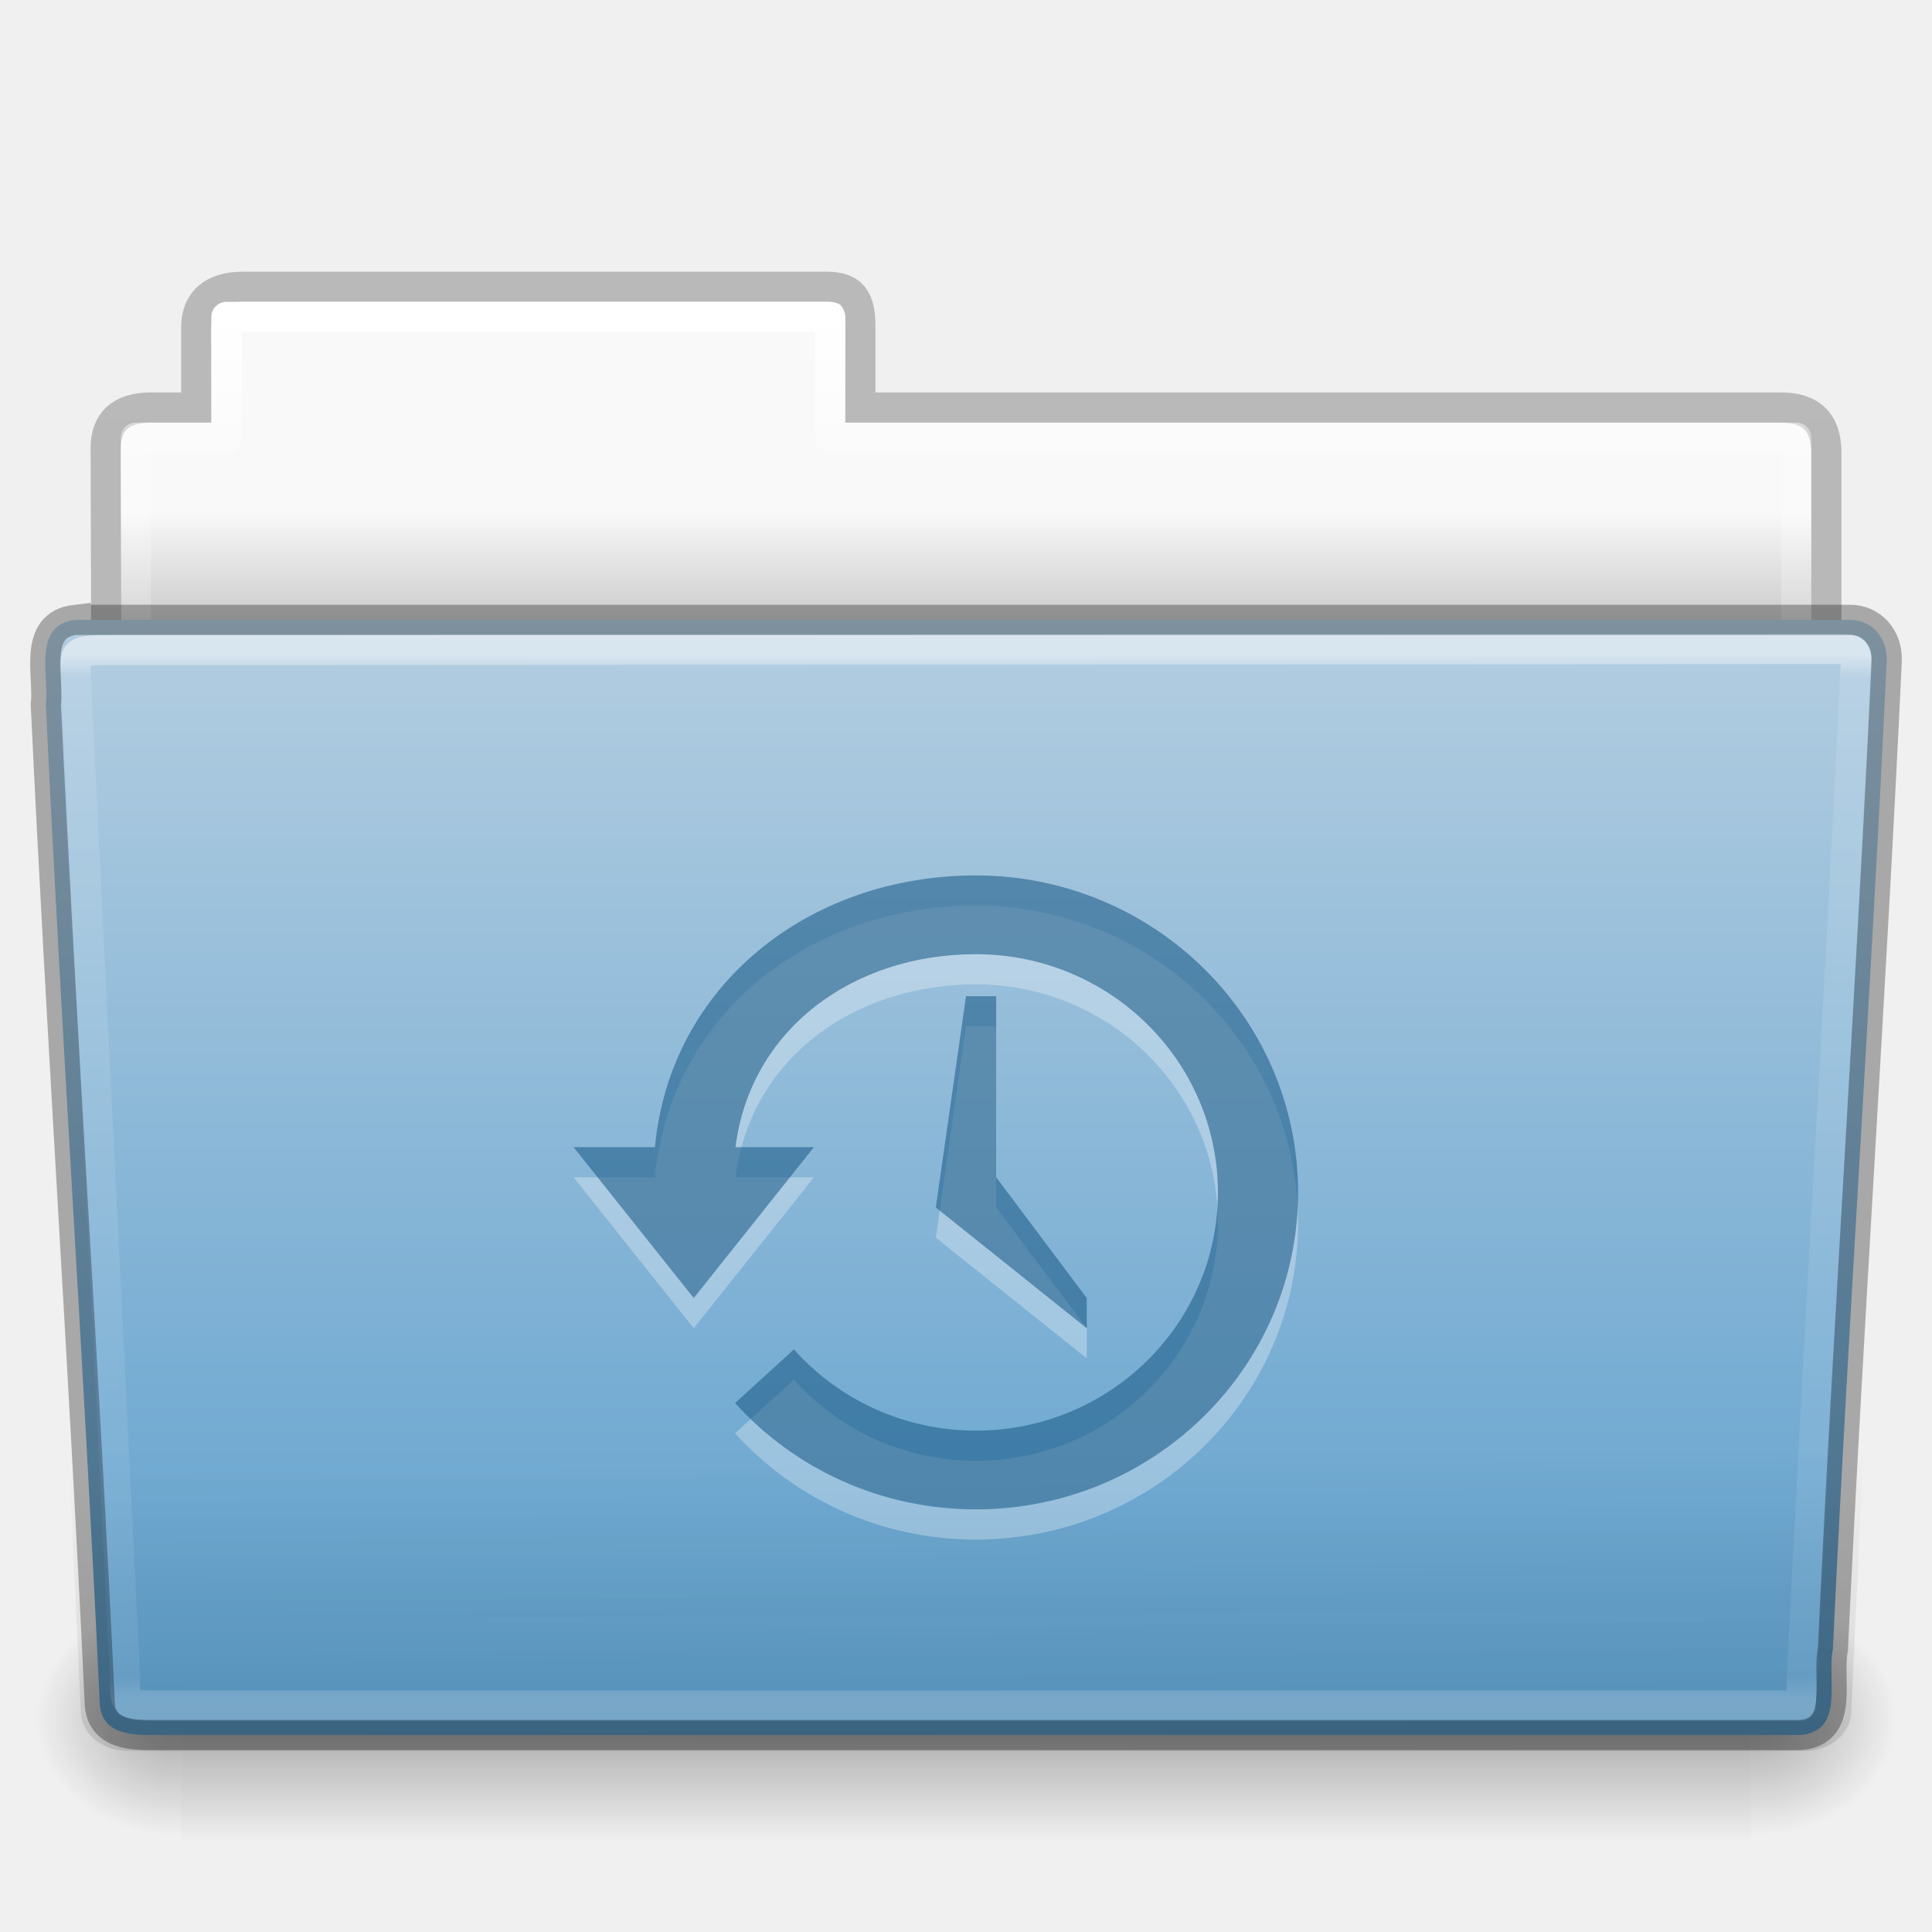
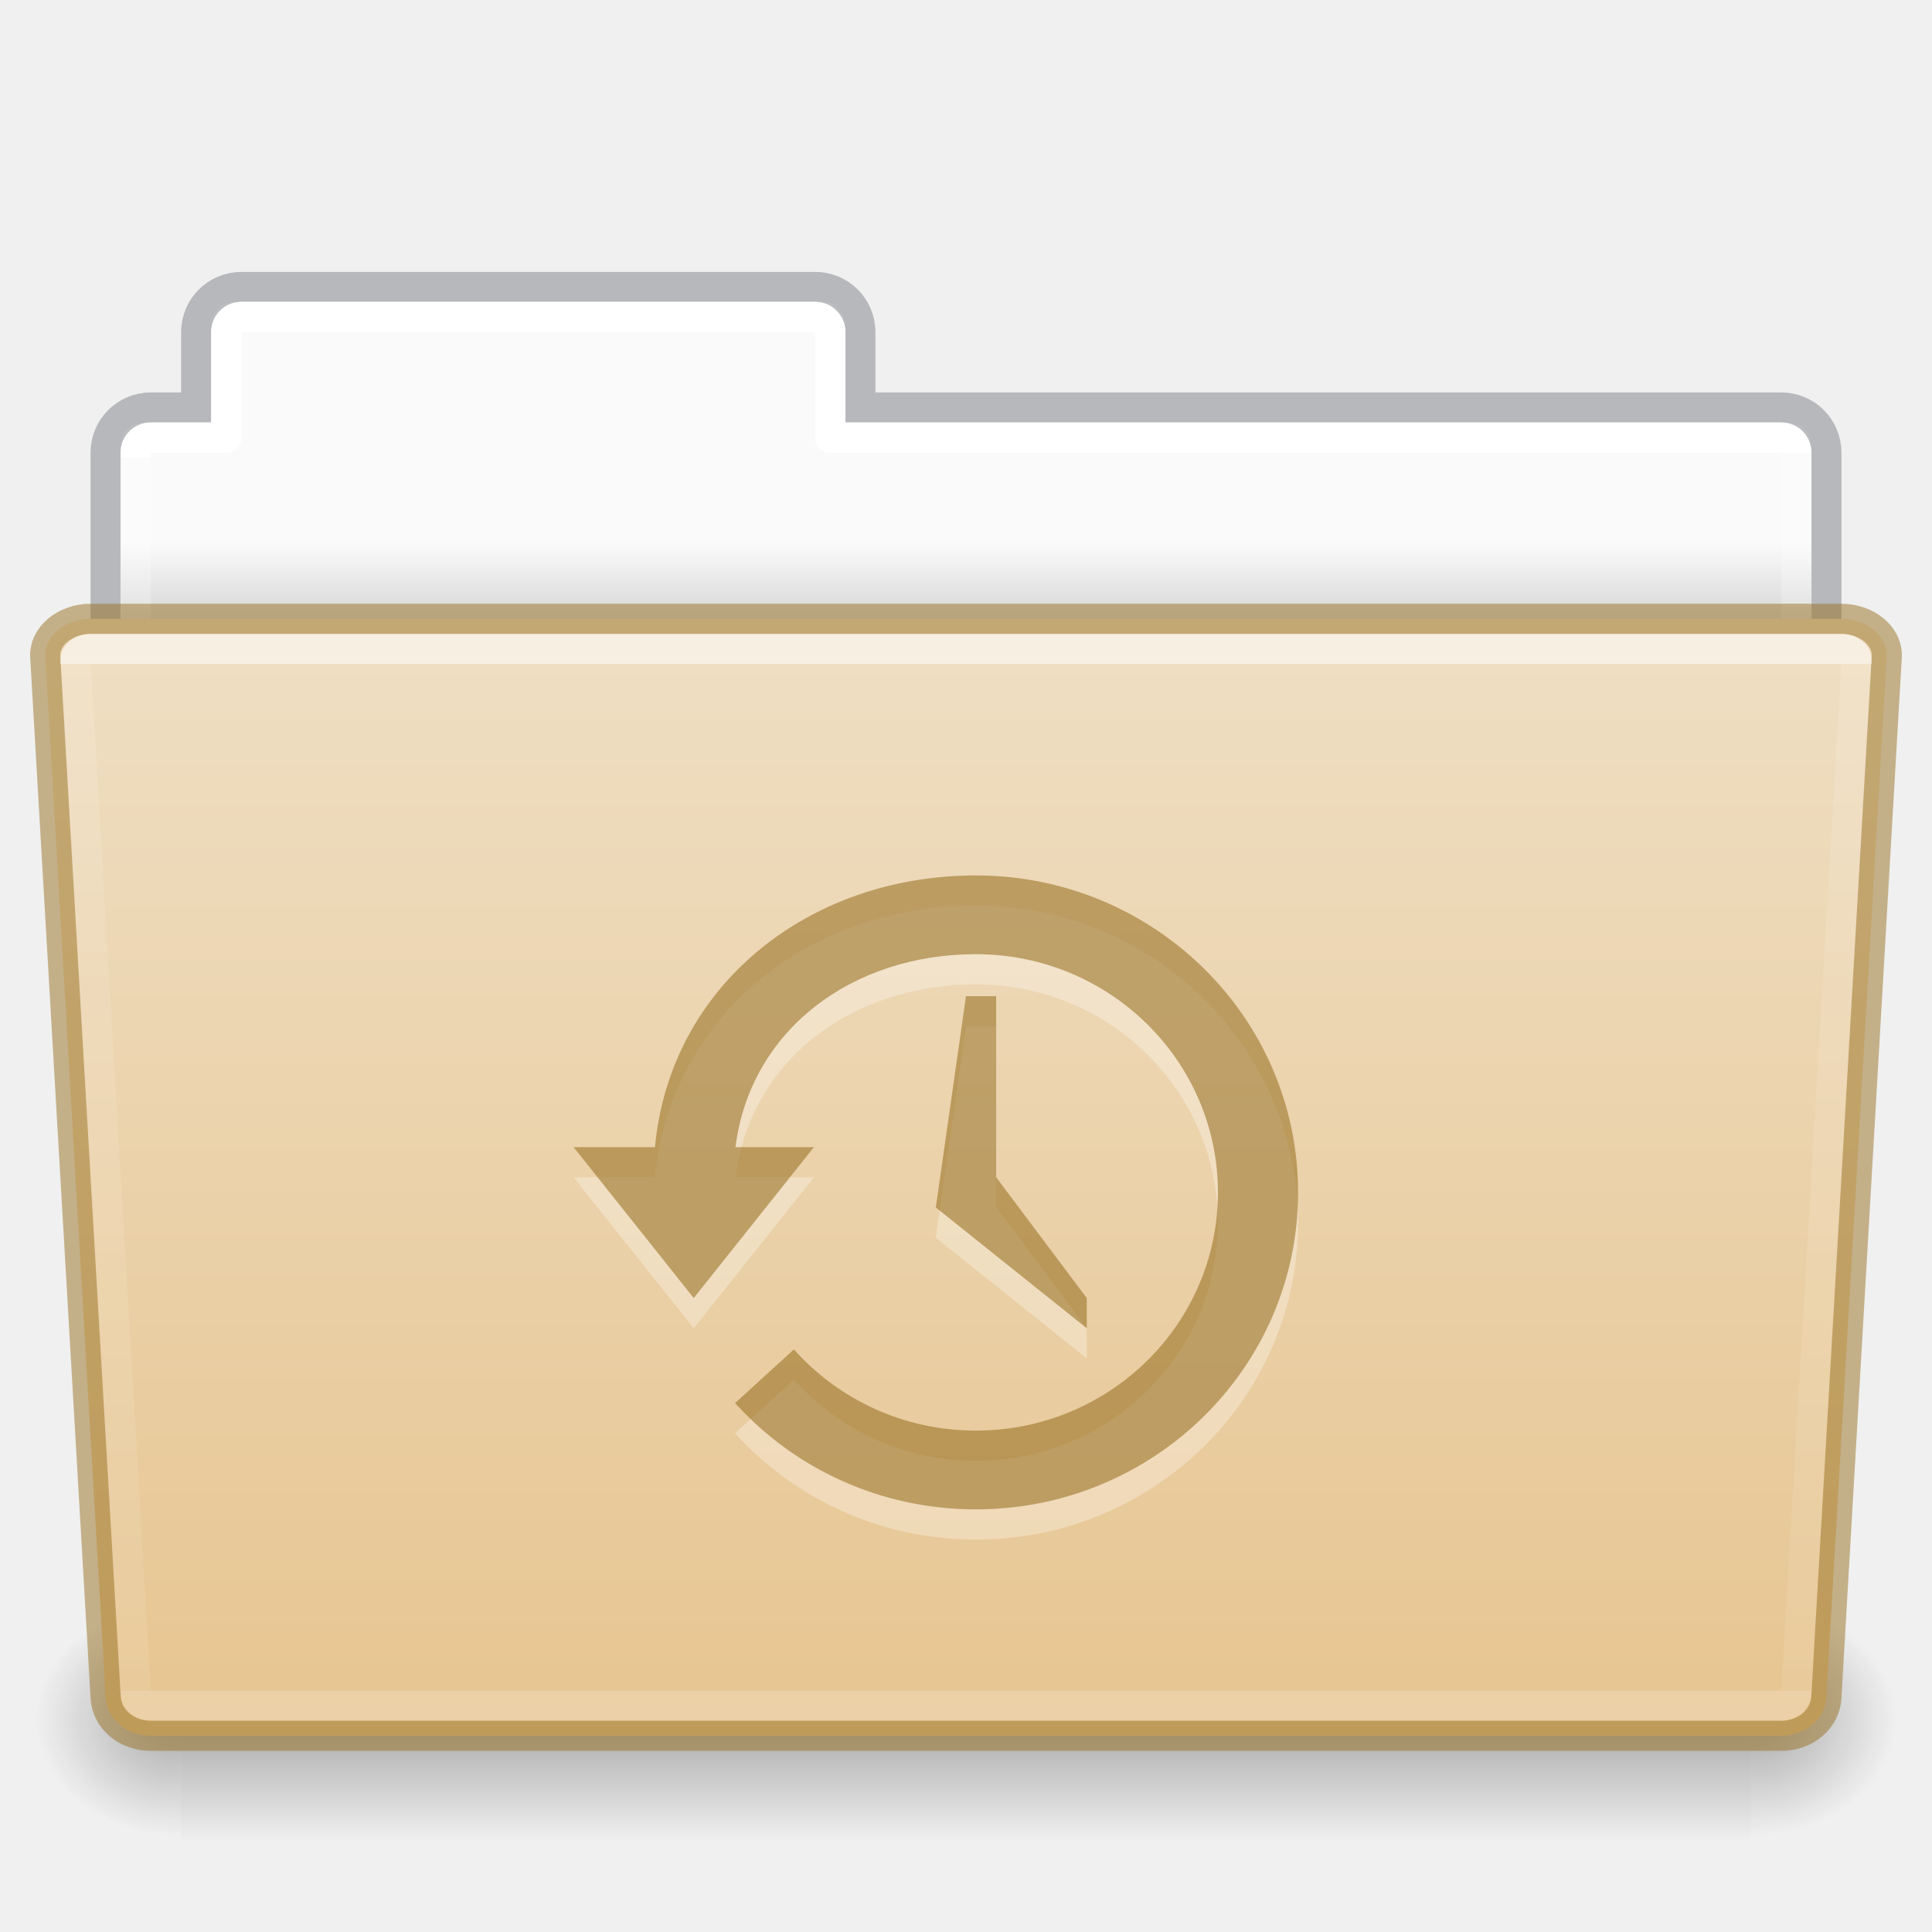
- <svg xmlns="http://www.w3.org/2000/svg" xmlns:xlink="http://www.w3.org/1999/xlink" version="1.1" width="64" height="64" id="svg25516">
-   <defs id="defs25518">
-     <linearGradient x1="97.539" y1="16.962" x2="97.539" y2="44.261" id="linearGradient22674" xlink:href="#linearGradient8272-8-8" gradientUnits="userSpaceOnUse" gradientTransform="matrix(1.321028,0,0,1.26798,-70.72988,0.1738106)" />
+ <svg xmlns="http://www.w3.org/2000/svg" xmlns:xlink="http://www.w3.org/1999/xlink" id="svg22774" height="64" width="64" version="1.1">
+   <defs id="defs22776">
+     <linearGradient id="linearGradient1096">
+       <stop id="stop1088" style="stop-color:#ffffff;stop-opacity:1" offset="0" />
+       <stop id="stop1090" style="stop-color:#ffffff;stop-opacity:0.235" offset="0" />
+       <stop id="stop1092" style="stop-color:#ffffff;stop-opacity:0.157" offset="1" />
+       <stop id="stop1094" style="stop-color:#ffffff;stop-opacity:0.392" offset="1" />
+     </linearGradient>
+     <linearGradient id="linearGradient960">
+       <stop id="stop956" style="stop-color:#fafafa;stop-opacity:1" offset="0" />
+       <stop id="stop958" style="stop-color:#d4d4d4;stop-opacity:1" offset="1" />
+     </linearGradient>
+     <linearGradient gradientTransform="matrix(1.321028,0,0,1.26798,-70.72988,0.1738103)" gradientUnits="userSpaceOnUse" xlink:href="#linearGradient8272-8-8" id="linearGradient5962" y2="44.028" x2="97.539" y1="17.213" x1="97.539" />
    <linearGradient id="linearGradient8272-8-8">
-       <stop id="stop8274-4" style="stop-color:#ffffff;stop-opacity:1" offset="0" />
-       <stop id="stop8276-5" style="stop-color:#ffffff;stop-opacity:0.235" offset="0.022" />
-       <stop id="stop8278-0" style="stop-color:#ffffff;stop-opacity:0.157" offset="0.979" />
-       <stop id="stop8280-5-9" style="stop-color:#ffffff;stop-opacity:0.392" offset="1" />
+       <stop offset="0" style="stop-color:#ffffff;stop-opacity:1" id="stop8274-4" />
+       <stop offset="0" style="stop-color:#ffffff;stop-opacity:0.235" id="stop8276-5" />
+       <stop offset="1" style="stop-color:#ffffff;stop-opacity:0.157" id="stop8278-0" />
+       <stop offset="1" style="stop-color:#ffffff;stop-opacity:0.392" id="stop8280-5-9" />
    </linearGradient>
-     <linearGradient x1="22.935" y1="49.629" x2="22.809" y2="36.658" id="linearGradient22668" xlink:href="#linearGradient6129-963-697-142-998-580-273-9" gradientUnits="userSpaceOnUse" gradientTransform="matrix(1.54329,0,0,1.310345,-5.038295,0.3448306)" />
-     <linearGradient id="linearGradient6129-963-697-142-998-580-273-9">
-       <stop id="stop2661-3" style="stop-color:#0a0a0a;stop-opacity:0.498" offset="0" />
-       <stop id="stop2663-33" style="stop-color:#0a0a0a;stop-opacity:0" offset="1" />
+     <linearGradient gradientTransform="matrix(0.5041322,0,0,0.4933339,73.84364,-1.45329)" gradientUnits="userSpaceOnUse" xlink:href="#linearGradient4632-0-6-4-4-4" id="linearGradient5954" y2="119.06" x2="-91" y1="44" x1="-91" />
+     <linearGradient id="linearGradient4632-0-6-4-4-4">
+       <stop offset="0" style="stop-color:#efdfc4;stop-opacity:1" id="stop4634-4-4-7-4" />
+       <stop offset="1" style="stop-color:#e7c591;stop-opacity:1" id="stop4636-3-1-5-9" />
    </linearGradient>
-     <linearGradient x1="-91" y1="44" x2="-91" y2="119.06" id="linearGradient22662" xlink:href="#linearGradient4632-0-6-4-4-4" gradientUnits="userSpaceOnUse" gradientTransform="matrix(0.5041322,0,0,0.4933339,73.84364,-1.453289)" />
-     <linearGradient id="linearGradient4632-0-6-4-4-4">
-       <stop id="stop4634-4-4-7-4" style="stop-color:#b4cee1;stop-opacity:1" offset="0" />
-       <stop id="stop4636-3-1-5-9" style="stop-color:#5d9fcd;stop-opacity:1" offset="1" />
+     <radialGradient gradientTransform="matrix(-0.04016195,0,0,0.0329426,30.20468,40.92132)" gradientUnits="userSpaceOnUse" xlink:href="#linearGradient5060-820-8" id="radialGradient5950" fy="486.648" fx="605.714" r="117.143" cy="486.648" cx="605.714" />
+     <linearGradient id="linearGradient5060-820-8">
+       <stop offset="0" style="stop-color:#000000;stop-opacity:1" id="stop2681-37" />
+       <stop offset="1" style="stop-color:#000000;stop-opacity:0" id="stop2683-05" />
    </linearGradient>
-     <radialGradient cx="605.714" cy="486.648" r="117.143" fx="605.714" fy="486.648" id="radialGradient22658" xlink:href="#linearGradient5060-820-8" gradientUnits="userSpaceOnUse" gradientTransform="matrix(-0.04016195,0,0,0.0329426,30.20468,40.92132)" />
-     <linearGradient id="linearGradient5060-820-8">
-       <stop id="stop2681-37" style="stop-color:#000000;stop-opacity:1" offset="0" />
-       <stop id="stop2683-05" style="stop-color:#000000;stop-opacity:0" offset="1" />
+     <linearGradient gradientTransform="matrix(0.1076923,0,0,0.03294117,-6.922415,40.92219)" gradientUnits="userSpaceOnUse" xlink:href="#linearGradient5048-585-1" id="linearGradient5946" y2="609.505" x2="302.857" y1="366.648" x1="302.857" />
+     <linearGradient id="linearGradient5048-585-1">
+       <stop offset="0" style="stop-color:#000000;stop-opacity:0" id="stop2667-0" />
+       <stop offset="0.5" style="stop-color:#000000;stop-opacity:1" id="stop2669-91" />
+       <stop offset="1" style="stop-color:#000000;stop-opacity:0" id="stop2671-6" />
    </linearGradient>
-     <linearGradient x1="302.857" y1="366.648" x2="302.857" y2="609.505" id="linearGradient22652" xlink:href="#linearGradient5048-585-1" gradientUnits="userSpaceOnUse" gradientTransform="matrix(0.1076923,0,0,0.03294117,-6.922415,40.92219)" />
-     <linearGradient id="linearGradient5048-585-1">
-       <stop id="stop2667-0" style="stop-color:#000000;stop-opacity:0" offset="0" />
-       <stop id="stop2669-91" style="stop-color:#000000;stop-opacity:1" offset="0.5" />
-       <stop id="stop2671-6" style="stop-color:#000000;stop-opacity:0" offset="1" />
-     </linearGradient>
-     <radialGradient cx="605.714" cy="486.648" r="117.143" fx="605.714" fy="486.648" id="radialGradient22646" xlink:href="#linearGradient5060-820-8" gradientUnits="userSpaceOnUse" gradientTransform="matrix(0.04016195,0,0,0.0329426,33.79665,40.92132)" />
-     <linearGradient x1="97.539" y1="8.81" x2="97.539" y2="44.261" id="linearGradient22640" xlink:href="#linearGradient9235-9" gradientUnits="userSpaceOnUse" gradientTransform="matrix(1.274967,0,0,1.218292,-67.15852,-0.3392094)" />
-     <linearGradient id="linearGradient9235-9">
-       <stop id="stop9237-7" style="stop-color:#ffffff;stop-opacity:1" offset="0" />
-       <stop id="stop9239-2-3" style="stop-color:#ffffff;stop-opacity:0.235" offset="0.109" />
-       <stop id="stop9241-1" style="stop-color:#ffffff;stop-opacity:0.157" offset="0.979" />
-       <stop id="stop9243-5" style="stop-color:#ffffff;stop-opacity:0.392" offset="1" />
-     </linearGradient>
-     <linearGradient x1="-51.786" y1="53.514" x2="-51.786" y2="3.634" id="linearGradient22634" xlink:href="#linearGradient3104-8-8-97-4-6-11-5-5-1-0-5" gradientUnits="userSpaceOnUse" gradientTransform="matrix(1.056377,0,0,1.077055,69.97582,-2.529649)" />
-     <linearGradient id="linearGradient3104-8-8-97-4-6-11-5-5-1-0-5">
-       <stop id="stop3106-5-4-3-5-0-2-1-0-1-2-7" style="stop-color:#000000;stop-opacity:0.322" offset="0" />
-       <stop id="stop3108-4-3-7-8-2-0-7-9-4-9-4-5" style="stop-color:#000000;stop-opacity:0.278" offset="1" />
-     </linearGradient>
-     <linearGradient id="linearGradient6404-7-5-7">
-       <stop id="stop6406-1-8-2" style="stop-color:#f9f9f9;stop-opacity:1" offset="0" />
-       <stop id="stop6408-9-6-4" style="stop-color:#c9c9c9;stop-opacity:1" offset="1" />
-     </linearGradient>
-     <linearGradient x1="62.989" y1="14.091" x2="62.989" y2="16.998" id="linearGradient25514" xlink:href="#linearGradient6404-7-5-7" gradientUnits="userSpaceOnUse" gradientTransform="matrix(1.313553,0,0,1.290055,-55.48495,-1.221859)" />
+     <radialGradient gradientTransform="matrix(0.04016195,0,0,0.0329426,33.79665,40.92132)" gradientUnits="userSpaceOnUse" xlink:href="#linearGradient5060-820-8" id="radialGradient5942" fy="486.648" fx="605.714" r="117.143" cy="486.648" cx="605.714" />
+     <linearGradient gradientTransform="matrix(1.313553,0,0,1.290055,-55.48495,-1.22186)" gradientUnits="userSpaceOnUse" xlink:href="#linearGradient960" id="linearGradient22772" y2="16.998" x2="62.989" y1="14.9" x1="62.989" />
+     <linearGradient y2="44.028" x2="97.539" y1="11.693" x1="97.447" gradientTransform="matrix(1.321028,0,0,1.26798,-70.72988,0.1738103)" gradientUnits="userSpaceOnUse" id="linearGradient1086" xlink:href="#linearGradient1096" />
  </defs>
-   <g id="layer1">
-     <path d="m 7.501,10 c -0.277,0 -0.5,0.223 -0.5,0.5 l 0,3.5 -2.5,0 c -0.277,0 -0.5,0.223 -0.5,0.5 l 0,9.5 c 0,0.277 0.223,0.5 0.5,0.5 l 55,0 c 0.277,0 0.5,-0.223 0.5,-0.5 l 0,-9.5 c 0,-0.277 -0.223,-0.5 -0.5,-0.5 l -31.5,0 0,-3.5 c 0,-0.277 -0.223,-0.5 -0.5,-0.5 l -20,0 z" id="use6564" style="color:#000000;fill:url(#linearGradient25514);fill-opacity:1;fill-rule:nonzero;stroke:none;stroke-width:1;marker:none;visibility:visible;display:inline;overflow:visible;enable-background:accumulate" />
-     <path d="m 8.001,9.5 c -0.915,0.01 -1.5,0.456 -1.5,1.333 l 0,2.667 -1.506,0 c -0.995,0 -1.494,0.474 -1.494,1.342 0.046,13.72 0,14.493 0,15.658 1.903,0 57,-4.933 57,-7.056 l 0,-8.444 c 0,-1 -0.5,-1.5 -1.5,-1.5 l -30.5,0 0,-2.667 c 0,-0.877 -0.225,-1.344 -1.14,-1.333 z" id="use6566" style="opacity:0.8;color:#000000;fill:none;stroke:url(#linearGradient22634);stroke-width:1;stroke-linecap:butt;stroke-linejoin:miter;stroke-miterlimit:4;stroke-opacity:1;stroke-dasharray:none;stroke-dashoffset:0;marker:none;visibility:visible;display:inline;overflow:visible;enable-background:accumulate" />
-     <path d="m 7.501,10.5 0,4 -3,0 0,10 55,0 0,-10 -32,0 0,-4 -20,0 z" id="use6568" style="color:#000000;fill:none;stroke:url(#linearGradient22640);stroke-width:1;stroke-linecap:round;stroke-linejoin:round;stroke-miterlimit:4;stroke-opacity:1;stroke-dasharray:none;stroke-dashoffset:0;marker:none;visibility:visible;display:inline;overflow:visible;enable-background:accumulate" />
-     <path d="m 58.001,53 c 0,0 0,8 0,8 2.068,0.015 5,-1.792 5,-4 0,-2.208 -2.308,-3.999 -5,-3.999 z" id="use6570" style="opacity:0.3;fill:url(#radialGradient22646);fill-opacity:1;fill-rule:nonzero;stroke:none;stroke-width:1;marker:none;visibility:visible;display:inline;overflow:visible" />
-     <rect width="52" height="8" x="6.001" y="53" id="use6572" style="opacity:0.3;fill:url(#linearGradient22652);fill-opacity:1;fill-rule:nonzero;stroke:none;stroke-width:1;marker:none;visibility:visible;display:inline;overflow:visible" />
-     <path d="m 6.001,53 c 0,0 0,8 0,8 -2.068,0.015 -5,-1.792 -5,-4 0,-2.208 2.308,-3.999 5,-3.999 z" id="use6574" style="opacity:0.3;fill:url(#radialGradient22658);fill-opacity:1;fill-rule:nonzero;stroke:none;stroke-width:1;marker:none;visibility:visible;display:inline;overflow:visible" />
-     <path d="m 2.504,20.532 c -1.44,0.163 -0.871,1.853 -0.986,2.803 0.527,11.193 1.26,21.809 1.783,33.002 0,1.19 1.195,1.137 1.865,1.137 0,0 36.774,0 54.491,0 1.463,-0.141 0.855,-1.86 1.06,-2.844 0.527,-11.193 1.26,-21.569 1.784,-32.762 0.018,-0.752 -0.501,-1.335 -1.215,-1.335 0,0 -39.863,0 -58.782,0 z" id="use6576" style="color:#000000;fill:url(#linearGradient22662);fill-opacity:1;fill-rule:nonzero;stroke:none;stroke-width:1;marker:none;visibility:visible;display:inline;overflow:visible;enable-background:accumulate" />
-     <path d="m 2.41,20 59.182,5.3e-4 c 0.855,0 1.409,0.584 1.409,1.31 l -1.677,35.379 c 0,0.726 -0.688,1.31 -1.543,1.31 L 4.221,58 c -0.855,0 -1.543,-0.584 -1.543,-1.31 l -1.677,-35.379 c 0,-0.726 0.554,-1.31 1.409,-1.31 z" id="use6578" style="opacity:0.4;fill:url(#linearGradient22668);fill-opacity:1;stroke:none" />
-     <path d="m 61.069,21.5 -57.118,0.031 c -1.709,0 -1.434,0.034 -1.434,1.076 l 1.621,32.914 c 0.016,0.943 -0.066,0.979 1.073,0.979 0,0 36.778,0 54.44,0 0.54,-11.582 1.258,-22.682 1.815,-34.322 0.052,-0.555 0.013,-0.678 -0.396,-0.678 z" id="use6580" style="opacity:0.5;color:#000000;fill:none;stroke:url(#linearGradient22674);stroke-width:1;stroke-linecap:round;stroke-linejoin:round;stroke-miterlimit:4;stroke-opacity:1;stroke-dasharray:none;stroke-dashoffset:0;marker:none;visibility:visible;display:inline;overflow:visible;enable-background:accumulate" />
-     <g transform="matrix(0.4910862,0,0,0.5791614,-5.766515,25.97747)" id="g3294-2-5-26-1" style="opacity:0.3;color:#000000;fill:#ffffff;fill-opacity:1;fill-rule:nonzero;stroke:none;stroke-width:4.781;marker:none;visibility:visible;display:inline;overflow:visible;enable-background:accumulate">
-       <path d="m 77.57,6.945 c -11.317,0 -20.631,6.319 -21.649,15.54 l -5.49,0 8.108,8.633 8.108,-8.633 -5.293,0 c 1.001,-6.722 7.89,-11.035 16.215,-11.035 9.013,0 16.328,6.104 16.328,13.625 -3e-6,7.521 -7.315,13.625 -16.328,13.625 -4.89,0 -9.281,-1.8 -12.274,-4.645 L 61.327,37.124 c 3.982,3.736 9.784,6.081 16.244,6.081 11.997,0 21.733,-8.122 21.733,-18.13 0,-10.008 -9.736,-18.13 -21.733,-18.13 z" id="path2504-1-2-2-5" style="color:#000000;fill:#ffffff;fill-opacity:1;fill-rule:nonzero;stroke:none;stroke-width:4.781;marker:none;visibility:visible;display:inline;overflow:visible;enable-background:accumulate" />
-       <path d="m 78.94,13.852 -2.036,0 -2.036,12.086 10.182,6.907 2e-6,-1.727 -6.109,-6.907 -2e-6,-10.36 z" id="path3288-4-0-74-3" style="color:#000000;fill:#ffffff;fill-opacity:1;fill-rule:nonzero;stroke:none;stroke-width:4.781;marker:none;visibility:visible;display:inline;overflow:visible;enable-background:accumulate" />
-     </g>
-     <g transform="matrix(0.4910862,0,0,0.5791614,-5.766515,24.97747)" id="g3294-2-5-26" style="color:#000000;fill:#175785;fill-opacity:0.552;fill-rule:nonzero;stroke:none;stroke-width:4.781;marker:none;visibility:visible;display:inline;overflow:visible;enable-background:accumulate">
-       <path d="m 77.57,6.945 c -11.317,0 -20.631,6.319 -21.649,15.54 l -5.49,0 8.108,8.633 8.108,-8.633 -5.293,0 c 1.001,-6.722 7.89,-11.035 16.215,-11.035 9.013,0 16.328,6.104 16.328,13.625 -3e-6,7.521 -7.315,13.625 -16.328,13.625 -4.89,0 -9.281,-1.8 -12.274,-4.645 L 61.327,37.124 c 3.982,3.736 9.784,6.081 16.244,6.081 11.997,0 21.733,-8.122 21.733,-18.13 0,-10.008 -9.736,-18.13 -21.733,-18.13 z" id="path2504-1-2-2" style="color:#000000;fill:#175785;fill-opacity:0.552;fill-rule:nonzero;stroke:none;stroke-width:4.781;marker:none;visibility:visible;display:inline;overflow:visible;enable-background:accumulate" />
-       <path d="m 78.94,13.852 -2.036,0 -2.036,12.086 10.182,6.907 2e-6,-1.727 -6.109,-6.907 -2e-6,-10.36 z" id="path3288-4-0-74" style="color:#000000;fill:#175785;fill-opacity:0.552;fill-rule:nonzero;stroke:none;stroke-width:4.781;marker:none;visibility:visible;display:inline;overflow:visible;enable-background:accumulate" />
-     </g>
-     <path d="m 2.504,20.532 c -1.44,0.163 -0.871,1.853 -0.986,2.803 0.527,11.193 1.26,21.809 1.783,33.002 0,1.19 1.195,1.137 1.865,1.137 0,0 36.774,0 54.491,0 1.463,-0.141 0.855,-1.86 1.06,-2.844 0.527,-11.193 1.26,-21.569 1.784,-32.762 0.018,-0.752 -0.501,-1.335 -1.215,-1.335 0,0 -39.863,0 -58.782,0 z" id="use6576-7" style="opacity:0.3;color:#000000;fill:none;stroke:#000000;stroke-width:1;stroke-opacity:1;marker:none;visibility:visible;display:inline;overflow:visible;enable-background:accumulate" />
+   <path id="rect878" d="M 7.75 10 C 7.335 10 7 10.335 7 10.75 L 7 14 L 4.75 14 C 4.335 14 4 14.335 4 14.75 L 4 23.25 C 4 23.666 4.335 24 4.75 24 L 59.25 24 C 59.666 24 60 23.666 60 23.25 L 60 14.75 C 60 14.335 59.666 14 59.25 14 L 28 14 L 28 10.75 C 28 10.335 27.666 10 27.25 10 L 7.75 10 z " style="opacity:1;vector-effect:none;fill:url(#linearGradient22772);fill-opacity:1;stroke:none;stroke-width:1;stroke-linecap:butt;stroke-linejoin:miter;stroke-miterlimit:4;stroke-dasharray:none;stroke-dashoffset:0;stroke-opacity:1;font-variant-east_asian:normal;marker:none" />
+   <path id="rect878-6" d="m 7.996,9.504 c -0.831,0 -1.5,0.669 -1.5,1.5 v 2.492 h -1.5 c -0.831,0 -1.5,0.669 -1.5,1.5 v 8.008 H 60.504 v -8.008 c 0,-0.831 -0.669,-1.5 -1.5,-1.5 h -30.5 v -2.492 c 0,-0.831 -0.669,-1.5 -1.5,-1.5 z" style="opacity:0.5;vector-effect:none;fill:none;fill-opacity:1;stroke:#7e8087;stroke-width:0.992;stroke-linecap:square;stroke-linejoin:miter;stroke-miterlimit:4;stroke-dasharray:none;stroke-dashoffset:0;stroke-opacity:1" />
+   <path id="rect962" d="m 8,10.5 c -0.277,0 -0.5,0.223 -0.5,0.5 v 3.5 H 5 c -0.277,0 -0.5,0.223 -0.5,0.5 v 13 h 55 V 15 c 0,-0.277 -0.223,-0.5 -0.5,-0.5 H 27.5 V 11 c 0,-0.277 -0.223,-0.5 -0.5,-0.5 z" style="opacity:1;vector-effect:none;fill:none;fill-opacity:1;stroke:url(#linearGradient1086);stroke-width:1;stroke-linecap:round;stroke-linejoin:round;stroke-miterlimit:4;stroke-dasharray:none;stroke-dashoffset:0;stroke-opacity:1;marker:none;font-variant-east_asian:normal" />
+   <path d="m 58.001,53 c 0,0 0,8 0,8 2.068,0.015 5,-1.792 5,-4 0,-2.208 -2.308,-3.999 -5,-3.999 z" id="path3411" style="display:inline;overflow:visible;visibility:visible;opacity:0.3;fill:url(#radialGradient5942);fill-opacity:1;fill-rule:nonzero;stroke:none;stroke-width:1;marker:none" />
+   <rect width="52" height="8" x="6.001" y="53" id="rect4173-14" style="display:inline;overflow:visible;visibility:visible;opacity:0.3;fill:url(#linearGradient5946);fill-opacity:1;fill-rule:nonzero;stroke:none;stroke-width:1;marker:none" />
+   <path d="m 6.001,53 c 0,0 0,8 0,8 -2.068,0.015 -5,-1.792 -5,-4 0,-2.208 2.308,-3.999 5,-3.999 z" id="path5018-7" style="display:inline;overflow:visible;visibility:visible;opacity:0.3;fill:url(#radialGradient5950);fill-opacity:1;fill-rule:nonzero;stroke:none;stroke-width:1;marker:none" />
+   <path id="rect980" d="m 3,20.5 c -0.831,0 -1.54,0.564 -1.5,1.262 l 2,34.477 C 3.54,56.936 4.169,57.5 5,57.5 h 54 c 0.831,0 1.46,-0.564 1.5,-1.262 l 2,-34.477 C 62.54,21.064 61.831,20.5 61,20.5 Z" style="opacity:1;vector-effect:none;fill:url(#linearGradient5954);fill-opacity:1;stroke:#987124;stroke-width:1;stroke-linecap:butt;stroke-linejoin:miter;stroke-miterlimit:4;stroke-dasharray:none;stroke-dashoffset:0;stroke-opacity:0.498;marker:none;font-variant-east_asian:normal" />
+   <path id="rect1023" d="m 3,21.5 c -0.277,0 -0.513,0.186 -0.5,0.416 l 2,34.168 C 4.513,56.314 4.723,56.5 5,56.5 h 54 c 0.277,0 0.487,-0.186 0.5,-0.416 l 2,-34.168 C 61.513,21.686 61.277,21.5 61,21.5 Z" style="opacity:0.5;vector-effect:none;fill:none;fill-opacity:1;stroke:url(#linearGradient5962);stroke-width:1;stroke-linecap:round;stroke-linejoin:round;stroke-miterlimit:4;stroke-dasharray:none;stroke-dashoffset:0;stroke-opacity:1;marker:none;font-variant-east_asian:normal" />
+   <g style="color:#000000;display:inline;overflow:visible;visibility:visible;opacity:0.3;fill:#ffffff;fill-opacity:1;fill-rule:nonzero;stroke:none;stroke-width:4.781;marker:none;enable-background:accumulate" id="g3294-2-5-26-1" transform="matrix(0.4910862,0,0,0.5791614,-5.766516,25.97747)">
+     <path style="color:#000000;display:inline;overflow:visible;visibility:visible;fill:#ffffff;fill-opacity:1;fill-rule:nonzero;stroke:none;stroke-width:4.781;marker:none;enable-background:accumulate" id="path2504-1-2-2-5" d="m 77.57,6.945 c -11.317,0 -20.631,6.319 -21.649,15.54 h -5.49 l 8.108,8.633 8.108,-8.633 h -5.293 c 1.001,-6.722 7.89,-11.035 16.215,-11.035 9.013,0 16.328,6.104 16.328,13.625 -3e-6,7.521 -7.315,13.625 -16.328,13.625 -4.89,0 -9.281,-1.8 -12.274,-4.645 L 61.327,37.124 c 3.982,3.736 9.784,6.081 16.244,6.081 11.997,0 21.733,-8.122 21.733,-18.13 0,-10.008 -9.736,-18.13 -21.733,-18.13 z" />
+     <path style="color:#000000;display:inline;overflow:visible;visibility:visible;fill:#ffffff;fill-opacity:1;fill-rule:nonzero;stroke:none;stroke-width:4.781;marker:none;enable-background:accumulate" id="path3288-4-0-74-3" d="m 78.94,13.852 h -2.036 l -2.036,12.086 10.182,6.907 2e-6,-1.727 -6.109,-6.907 z" />
+   </g>
+   <g style="color:#000000;display:inline;overflow:visible;visibility:visible;fill:#987124;fill-opacity:0.971;fill-rule:nonzero;stroke:none;stroke-width:1.875;marker:none;enable-background:accumulate;font-variant-east_asian:normal;opacity:0.6;vector-effect:none;stroke-linecap:butt;stroke-linejoin:miter;stroke-miterlimit:4;stroke-dasharray:none;stroke-dashoffset:0;stroke-opacity:0.498" id="g3294-2-5-26" transform="matrix(0.4910862,0,0,0.5791614,-5.766516,24.97747)">
+     <path style="color:#000000;display:inline;overflow:visible;visibility:visible;fill:#987124;fill-opacity:0.971;fill-rule:nonzero;stroke:none;stroke-width:1.875;marker:none;enable-background:accumulate;font-variant-east_asian:normal;vector-effect:none;stroke-linecap:butt;stroke-linejoin:miter;stroke-miterlimit:4;stroke-dasharray:none;stroke-dashoffset:0;stroke-opacity:0.498" id="path2504-1-2-2" d="m 77.57,6.945 c -11.317,0 -20.631,6.319 -21.649,15.54 h -5.49 l 8.108,8.633 8.108,-8.633 h -5.293 c 1.001,-6.722 7.89,-11.035 16.215,-11.035 9.013,0 16.328,6.104 16.328,13.625 -3e-6,7.521 -7.315,13.625 -16.328,13.625 -4.89,0 -9.281,-1.8 -12.274,-4.645 L 61.327,37.124 c 3.982,3.736 9.784,6.081 16.244,6.081 11.997,0 21.733,-8.122 21.733,-18.13 0,-10.008 -9.736,-18.13 -21.733,-18.13 z" />
+     <path style="color:#000000;display:inline;overflow:visible;visibility:visible;fill:#987124;fill-opacity:0.971;fill-rule:nonzero;stroke:none;stroke-width:1.875;marker:none;enable-background:accumulate;font-variant-east_asian:normal;vector-effect:none;stroke-linecap:butt;stroke-linejoin:miter;stroke-miterlimit:4;stroke-dasharray:none;stroke-dashoffset:0;stroke-opacity:0.498" id="path3288-4-0-74" d="m 78.94,13.852 h -2.036 l -2.036,12.086 10.182,6.907 2e-6,-1.727 -6.109,-6.907 z" />
  </g>
</svg>
